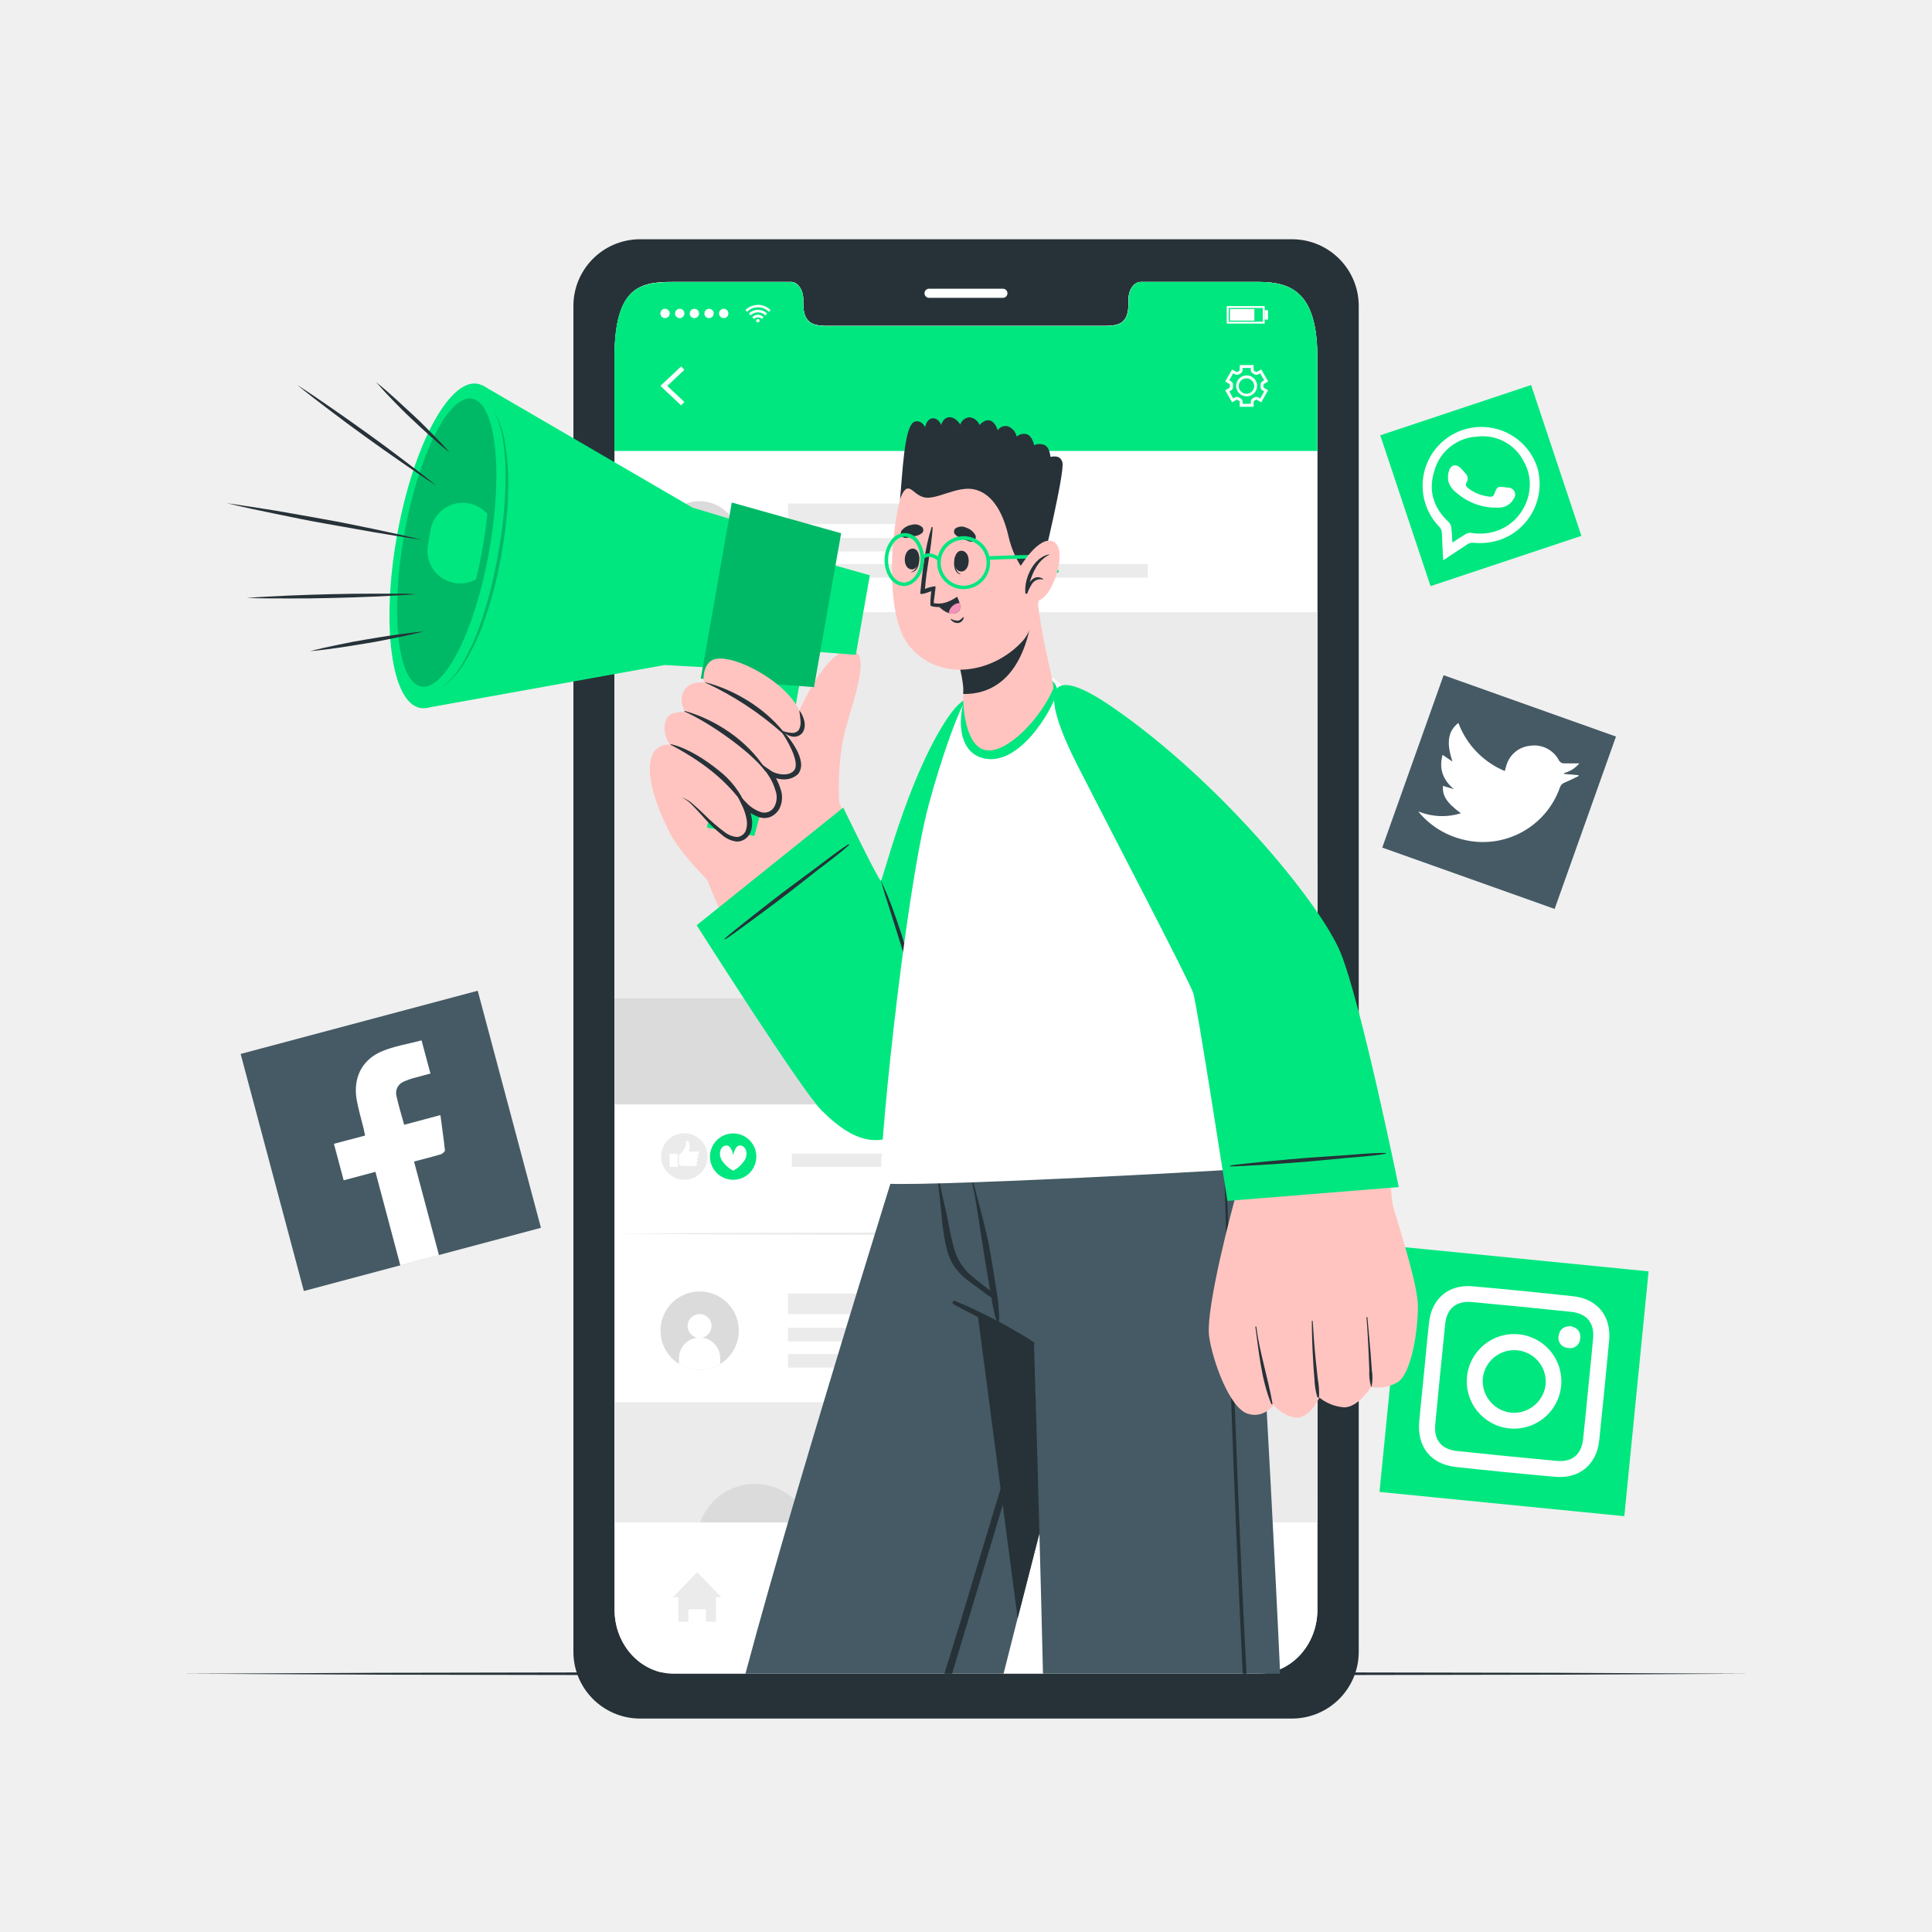
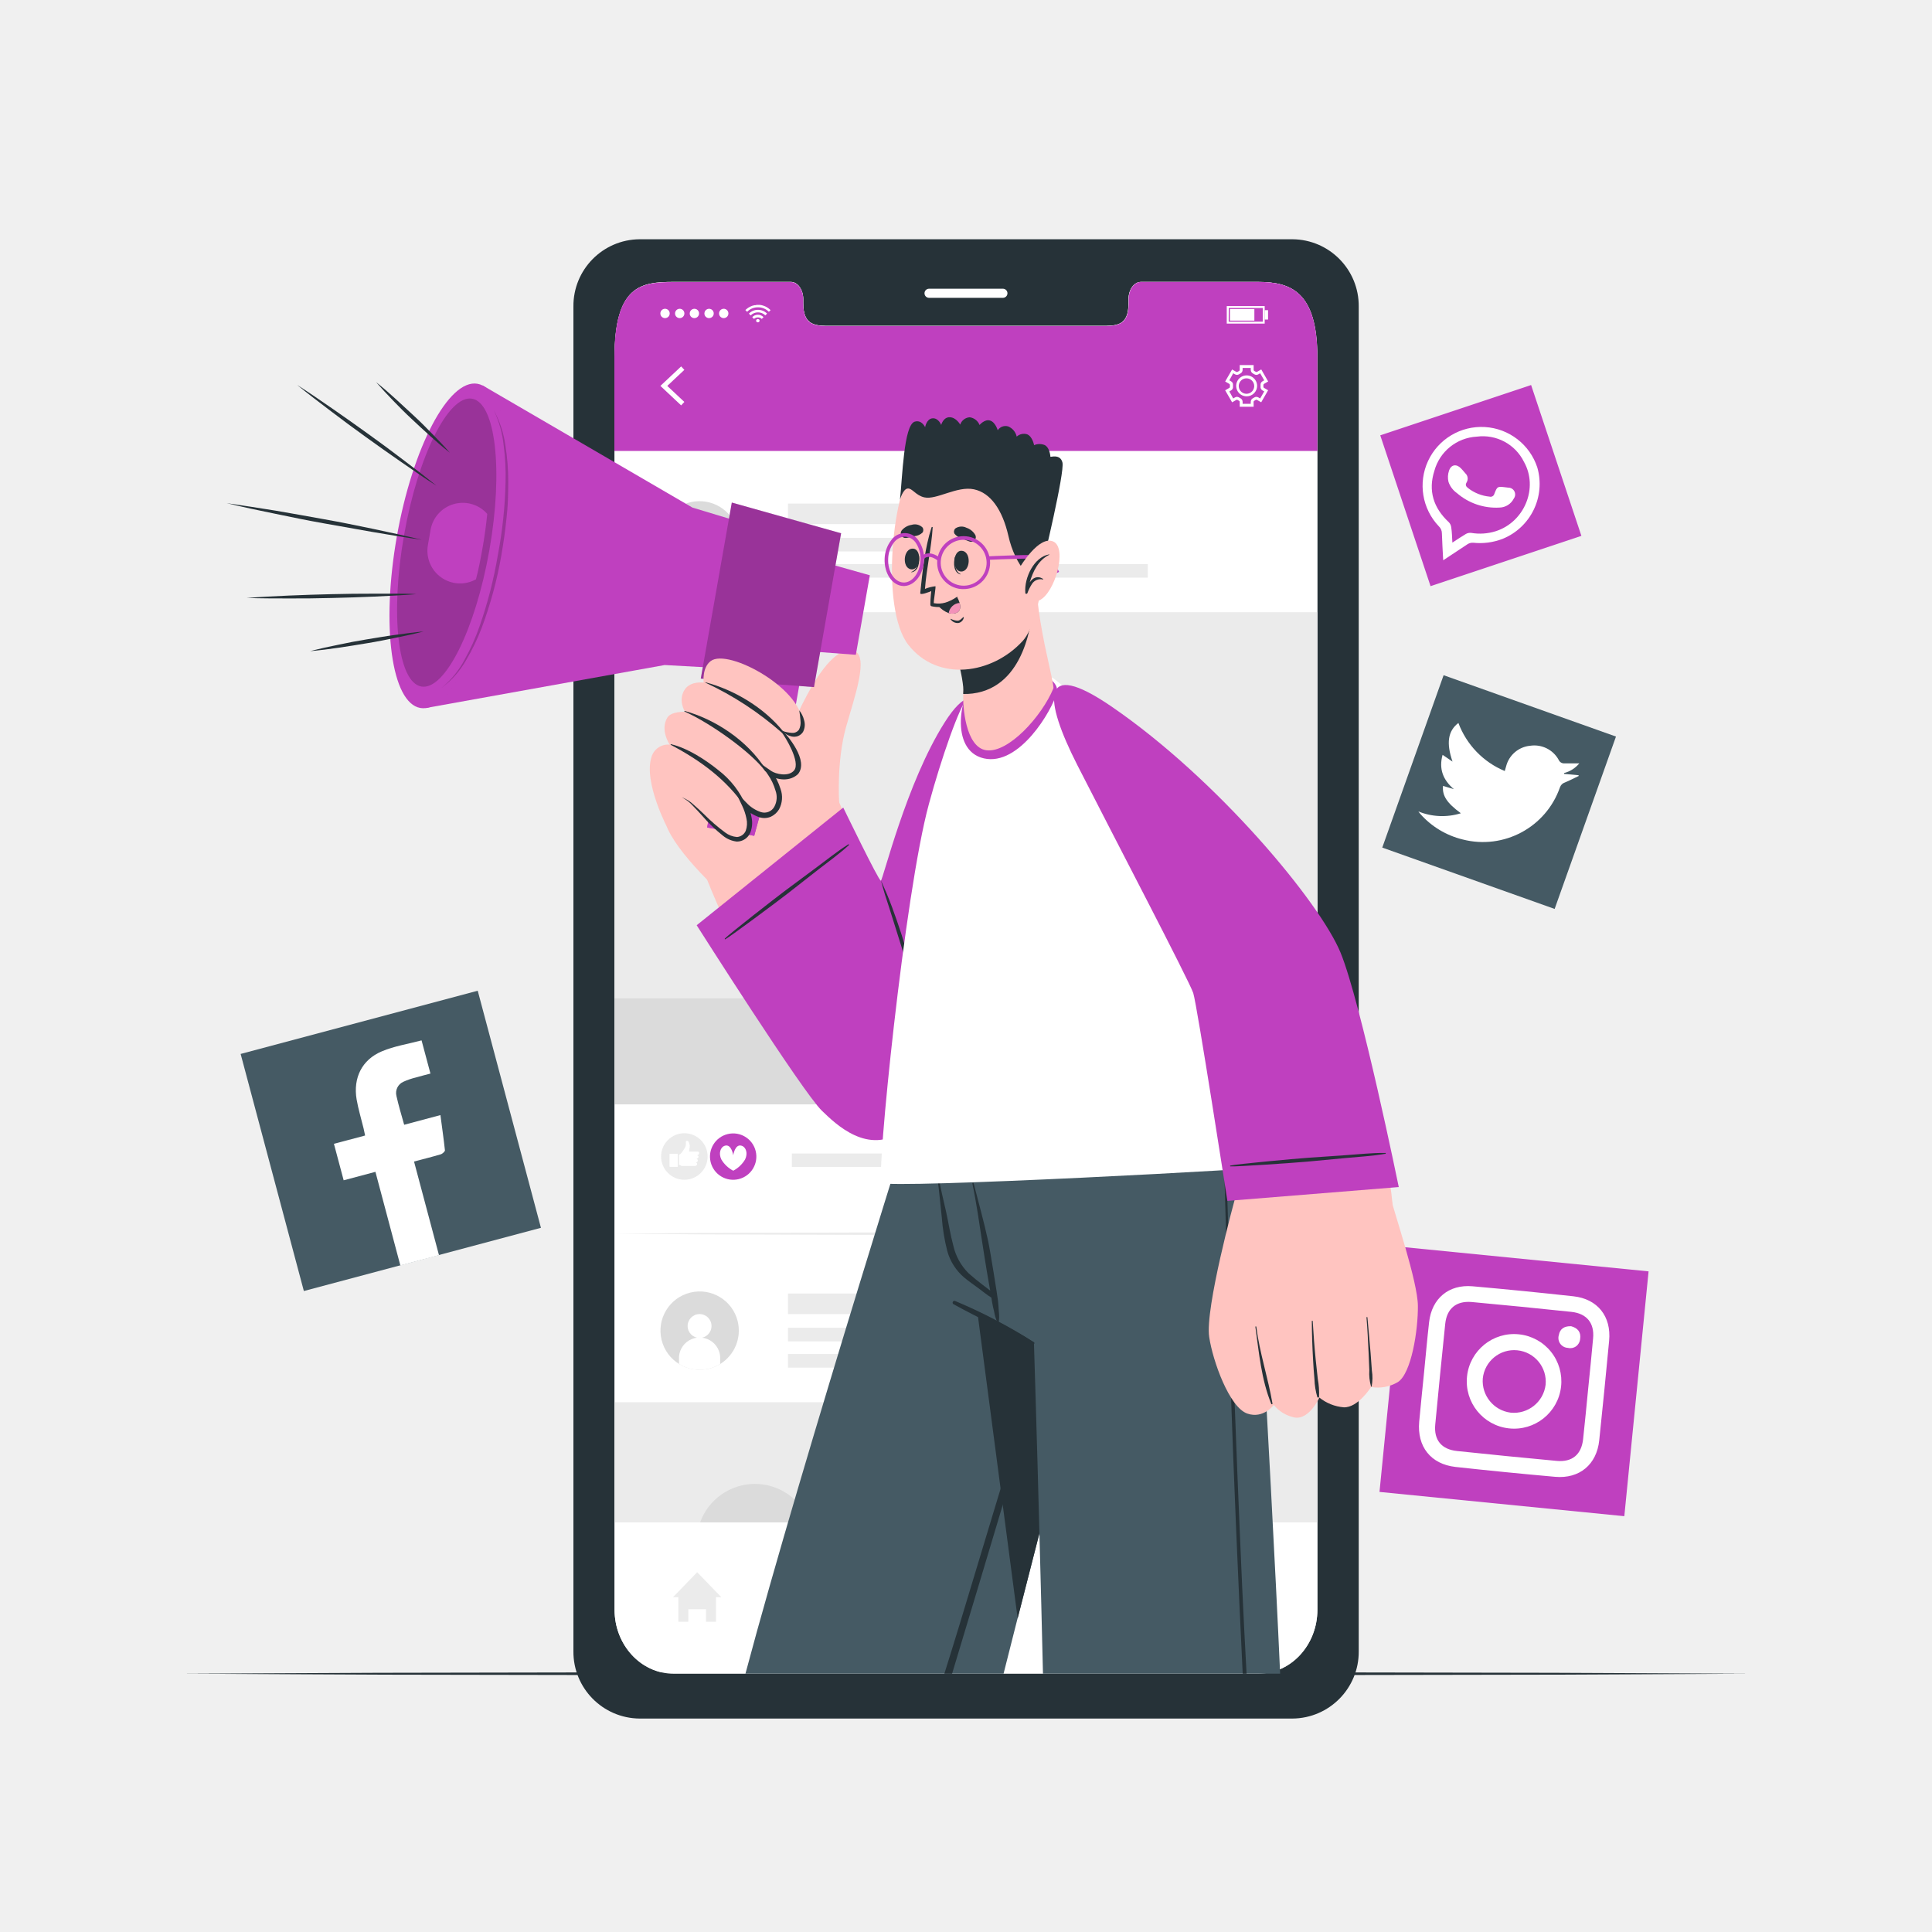
<svg xmlns="http://www.w3.org/2000/svg" viewBox="0 0 500 500">
  <g id="freepik--Floor--inject-194">
    <polygon points="46.98 433.16 97.74 432.92 148.49 432.83 250 432.66 351.51 432.83 402.26 432.92 453.01 433.16 402.26 433.4 351.51 433.49 250 433.66 148.49 433.49 97.74 433.4 46.98 433.16" style="fill:#263238" />
  </g>
  <g id="freepik--Device--inject-194">
    <path d="M334.51,61.92h-169a17.26,17.26,0,0,0-17.11,17.42v348a17.27,17.27,0,0,0,17.11,17.42h169a17.28,17.28,0,0,0,17.13-17.42v-348A17.27,17.27,0,0,0,334.51,61.92Zm6.43,354.67c0,9.16-6.86,16.57-15.31,16.57H174.39c-8.49,0-15.34-7.41-15.34-16.57V92.53c0-18.66,6.85-19.57,15.34-19.57h30.29c1.76,0,3.2,2,3.2,4.48v1.07c0,5.81,3.18,5.83,7.09,5.83h70c4,0,7.09,0,7.09-5.83V77.44c0-2.48,1.42-4.48,3.22-4.48h30.3c8.45,0,15.31,2.48,15.31,19.57Z" style="fill:#263238" />
    <path d="M259.55,77.08H240.44a1.18,1.18,0,0,1-1.18-1.18h0a1.18,1.18,0,0,1,1.18-1.18h19.11a1.18,1.18,0,0,1,1.18,1.18h0A1.18,1.18,0,0,1,259.55,77.08Z" style="fill:#fff" />
    <path d="M340.94,92.53V416.59c0,9.16-6.86,16.57-15.31,16.57H174.39c-8.49,0-15.34-7.41-15.34-16.57V92.53c0-18.66,6.85-19.57,15.34-19.57h30.29c1.76,0,3.2,2,3.2,4.48v1.07c0,5.81,3.18,5.83,7.09,5.83h70c4,0,7.09,0,7.09-5.83V77.44c0-2.48,1.42-4.48,3.22-4.48h30.3C334.08,73,340.94,75.44,340.94,92.53Z" style="fill:#fff" />
-     <path d="M340.94,92.53v24.18H159V92.53C159,73.87,165.9,73,174.38,73h30.3c1.76,0,3.2,2,3.2,4.48v1.07c0,5.81,3.18,5.83,7.08,5.83H285c3.94,0,7.1,0,7.1-5.83V77.44c0-2.48,1.42-4.48,3.21-4.48h30.29C334.08,73,340.94,75.44,340.94,92.53Z" style="fill:#00E77F" />
+     <path d="M340.94,92.53v24.18H159V92.53C159,73.87,165.9,73,174.38,73h30.3c1.76,0,3.2,2,3.2,4.48v1.07c0,5.81,3.18,5.83,7.08,5.83H285c3.94,0,7.1,0,7.1-5.83V77.44c0-2.48,1.42-4.48,3.21-4.48h30.29C334.08,73,340.94,75.44,340.94,92.53Z" style="fill:#BF40BF" />
    <polygon points="176.28 104.91 170.91 99.87 176.28 94.83 177.11 95.72 172.69 99.87 177.11 104.02 176.28 104.91" style="fill:#fff" />
    <path d="M324.44,105.26h-3.6V104a.31.31,0,0,0-.17-.27c-.14-.07-.27-.15-.4-.23a.31.31,0,0,0-.32,0l-1.08.62-1.8-3.11,1.09-.63a.29.29,0,0,0,.14-.28,1.69,1.69,0,0,1,0-.23,1.77,1.77,0,0,1,0-.23.29.29,0,0,0-.14-.28l-1.09-.63,1.8-3.11,1.08.62a.31.31,0,0,0,.32,0c.13-.08.26-.16.4-.23a.31.31,0,0,0,.17-.27V94.48h3.6v1.25a.31.31,0,0,0,.17.27l.4.23a.31.31,0,0,0,.32,0l1.08-.62,1.79,3.11-1.08.63a.3.3,0,0,0-.15.28,1.77,1.77,0,0,1,0,.23v.22a.28.28,0,0,0,.14.29l1.08.63-1.79,3.11-1.09-.62a.29.29,0,0,0-.31,0l-.4.23a.31.31,0,0,0-.17.27Zm-2.85-.75h2.1V104a1.06,1.06,0,0,1,.57-.94,2.27,2.27,0,0,0,.34-.19,1,1,0,0,1,1.1,0l.43.25,1.05-1.82-.44-.25a1,1,0,0,1-.51-1v-.38a1,1,0,0,1,.52-1l.43-.25-1.05-1.82-.43.25a1,1,0,0,1-1.1,0,2.79,2.79,0,0,0-.33-.19,1.05,1.05,0,0,1-.58-.94v-.5h-2.1v.5a1.05,1.05,0,0,1-.58.94,2.17,2.17,0,0,0-.33.19,1,1,0,0,1-1.1,0l-.43-.25-1,1.82.43.25a1,1,0,0,1,.52,1,1.81,1.81,0,0,0,0,.38,1,1,0,0,1-.52,1l-.43.25,1,1.82.43-.25a1,1,0,0,1,1.1,0,2.79,2.79,0,0,0,.33.19,1.05,1.05,0,0,1,.58.94Zm1.05-1.94a2.71,2.71,0,1,1,2.7-2.7A2.71,2.71,0,0,1,322.64,102.57Zm0-4.66a2,2,0,1,0,1.95,2A2,2,0,0,0,322.64,97.91Z" style="fill:#fff" />
    <g id="freepik--u5Zjqx--inject-194">
      <path d="M199.45,80.24l-.29.29c-.06,0-.11.11-.17.17a3.9,3.9,0,0,0-2.82-1.17,3.86,3.86,0,0,0-2.82,1.17l-.16-.17-.29-.29h0l0,0,.37-.32a4.06,4.06,0,0,1,.86-.55,4.18,4.18,0,0,1,1.13-.38c.19,0,.38,0,.57-.08h.5l.38,0a4.51,4.51,0,0,1,1,.25,4.58,4.58,0,0,1,.71.33,4.48,4.48,0,0,1,.67.47l.31.28Z" style="fill:#fff" />
      <path d="M194.27,81.62c-.15-.16-.3-.31-.46-.46a3.32,3.32,0,0,1,4.71,0l-.46.46a2.68,2.68,0,0,0-3.79,0Z" style="fill:#fff" />
      <path d="M197.6,82.08l-.46.46a1.31,1.31,0,0,0-1-.4,1.35,1.35,0,0,0-1,.4l-.46-.46A2,2,0,0,1,197.6,82.08Z" style="fill:#fff" />
      <path d="M196.58,83a.41.41,0,0,1-.41.41.42.42,0,1,1,0-.83A.41.41,0,0,1,196.58,83Z" style="fill:#fff" />
    </g>
    <path d="M170.9,81.12a1.21,1.21,0,1,1,1.21,1.21A1.21,1.21,0,0,1,170.9,81.12Z" style="fill:#fff" />
    <path d="M174.7,81.12a1.21,1.21,0,1,1,1.21,1.21A1.21,1.21,0,0,1,174.7,81.12Z" style="fill:#fff" />
    <path d="M178.5,81.12a1.21,1.21,0,1,1,1.2,1.21A1.2,1.2,0,0,1,178.5,81.12Z" style="fill:#fff" />
    <path d="M182.3,81.12a1.21,1.21,0,1,1,1.2,1.21A1.2,1.2,0,0,1,182.3,81.12Z" style="fill:#fff" />
    <path d="M186.09,81.12a1.21,1.21,0,1,1,1.21,1.21A1.21,1.21,0,0,1,186.09,81.12Z" style="fill:#fff" />
    <path d="M327.3,83.75h-9.82V79.21h9.82Zm-9.32-.5h8.82V79.71H318Z" style="fill:#fff" />
    <rect x="318.3" y="79.98" width="6.33" height="3" style="fill:#fff" />
    <rect x="327.3" y="80.27" width="0.87" height="2.43" style="fill:#fff" />
    <polygon points="186.68 413.35 185.3 413.35 185.3 419.7 182.72 419.7 182.72 416.46 178.14 416.46 178.14 419.7 175.56 419.7 175.56 413.35 174.17 413.35 180.43 406.89 186.68 413.35" style="fill:#ebebeb" />
    <rect x="310.75" y="406.89" width="15.08" height="2.15" style="fill:#ebebeb" />
    <rect x="310.75" y="412.22" width="15.08" height="2.15" style="fill:#ebebeb" />
    <rect x="310.75" y="417.55" width="15.08" height="2.15" style="fill:#ebebeb" />
    <path d="M186.39,148.52a9.93,9.93,0,0,1-2.93,1.23,10.17,10.17,0,1,1,2.93-1.23Z" style="fill:#dbdbdb" />
    <path d="M184.14,138.73a3.09,3.09,0,1,1-3.09-3.09A3.09,3.09,0,0,1,184.14,138.73Z" style="fill:#fff" />
    <path d="M186.39,147.25v1.27a9.93,9.93,0,0,1-2.93,1.23,10.11,10.11,0,0,1-7.74-1.23v-1.27a5.34,5.34,0,1,1,10.67,0Z" style="fill:#fff" />
    <rect x="203.93" y="130.32" width="64.51" height="5.32" style="fill:#ebebeb" />
    <rect x="203.93" y="139.19" width="56.31" height="3.52" style="fill:#ebebeb" />
    <rect x="203.93" y="145.98" width="93.11" height="3.52" style="fill:#ebebeb" />
    <rect x="159.05" y="158.45" width="181.87" height="127.36" transform="translate(499.96 444.25) rotate(180)" style="fill:#ebebeb" />
    <path d="M180.3,194.65a15.07,15.07,0,1,0,15.07-15.07A15.07,15.07,0,0,0,180.3,194.65Z" style="fill:#dbdbdb" />
    <polygon points="239.8 258.1 340.94 258.1 290.37 189.56 239.8 258.1" style="fill:#c7c7c7" />
    <polygon points="200.16 258.43 283.66 258.43 241.91 213.79 200.16 258.43" style="fill:#dbdbdb" />
    <rect x="159.05" y="258.37" width="181.87" height="27.44" style="fill:#dbdbdb" />
    <path d="M186.39,353a10.19,10.19,0,0,1-2.93,1.22,10.14,10.14,0,1,1,7.46-12.26A10.17,10.17,0,0,1,186.39,353Z" style="fill:#dbdbdb" />
    <path d="M184.14,343.17a3.09,3.09,0,1,1-3.09-3.09A3.09,3.09,0,0,1,184.14,343.17Z" style="fill:#fff" />
    <path d="M186.39,351.69V353a10.19,10.19,0,0,1-2.93,1.22,10.07,10.07,0,0,1-7.74-1.23v-1.27a5.34,5.34,0,1,1,10.67,0Z" style="fill:#fff" />
    <rect x="203.93" y="334.76" width="82.97" height="5.32" style="fill:#ebebeb" />
    <rect x="203.93" y="343.63" width="105.91" height="3.52" style="fill:#ebebeb" />
    <rect x="203.93" y="350.42" width="36.08" height="3.52" style="fill:#ebebeb" />
    <rect x="159.05" y="362.89" width="181.87" height="31.11" style="fill:#ebebeb" />
    <path d="M209.55,394H181.19a15.07,15.07,0,0,1,28.36,0Z" style="fill:#dbdbdb" />
    <circle cx="177.11" cy="299.3" r="6.02" style="fill:#ebebeb" />
    <g id="freepik--xsrjp0--inject-194">
      <path d="M176.29,301.7c-.16-.1-.3-.25-.51-.23s-.06-.05-.06-.1c0-.8,0-1.6,0-2.4a.13.13,0,0,1,.07-.14c.61-.31.88-.92,1.26-1.44a2.41,2.41,0,0,0,.44-1.82c0-.18.06-.26.22-.3a.41.41,0,0,1,.46.15,3.25,3.25,0,0,1,.35,1.05,4.61,4.61,0,0,1-.11.9c0,.22-.08.44-.12.66.05,0,.11,0,.17,0h2c.29,0,.43.08.47.27a.54.54,0,0,1-.3.59c-.05,0-.14,0-.15.08s.09.07.14.11c.24.16.2.51-.09.71-.06.05-.2,0-.2.13s.12.08.18.13a.46.46,0,0,1-.2.71.61.61,0,0,0-.12.05s-.06,0,0,.09a.4.4,0,0,1,0,.72l-.08.06a.58.58,0,0,1-.36.08h-3.19A.4.4,0,0,1,176.29,301.7Z" style="fill:#fff;fill-rule:evenodd" />
      <path d="M173.27,300.29v-1.53c0-.11,0-.16.14-.16h1.86c.12,0,.14,0,.14.15v3.08c0,.13,0,.17-.16.16h-1.81c-.15,0-.17-.05-.17-.19C173.28,301.3,173.27,300.8,173.27,300.29Z" style="fill:#fff;fill-rule:evenodd" />
    </g>
-     <path d="M183.91,300.73a6,6,0,1,1,7.28,4.42A6,6,0,0,1,183.91,300.73Z" style="fill:#00E77F" />
+     <path d="M183.91,300.73a6,6,0,1,1,7.28,4.42A6,6,0,0,1,183.91,300.73Z" style="fill:#BF40BF" />
    <path d="M192.83,300.06a7.74,7.74,0,0,1-3.07,2.92,7.73,7.73,0,0,1-3.08-2.92c-.75-1.53-.27-3.19.92-3.55,1.72-.52,2.16,2.47,2.16,2.47s.44-3,2.15-2.47C193.11,296.87,193.59,298.53,192.83,300.06Z" style="fill:#fff" />
    <rect x="204.93" y="298.52" width="85.45" height="3.48" style="fill:#ebebeb" />
    <polygon points="159.04 319.27 181.78 319.09 204.51 319.02 249.98 318.9 295.45 319.02 318.18 319.09 340.92 319.27 318.18 319.45 295.45 319.52 249.98 319.65 204.51 319.52 181.78 319.45 159.04 319.27" style="fill:#ebebeb" />
  </g>
  <g id="freepik--Icons--inject-194">
    <rect x="69.38" y="263.51" width="63.5" height="63.5" transform="translate(-72.65 36.02) rotate(-14.93)" style="fill:#455a64" />
    <path d="M97.16,303.27l-8.22,2.19c-.86-3.21-1.67-6.24-2.52-9.44l8.07-2.15c-.16-.73-.26-1.3-.4-1.86-.61-2.5-1.37-5-1.8-7.49-.93-5.56,1.37-10.27,6.54-12.44,3.22-1.36,6.78-1.9,10.27-2.83.79,2.93,1.5,5.6,2.3,8.59-1.25.33-2.5.64-3.73,1a17.78,17.78,0,0,0-3.25,1.11,3.17,3.17,0,0,0-1.82,3.68c.54,2.44,1.26,4.84,2,7.46l9.38-2.51c.42,3.2.85,6.16,1.17,9.13,0,.29-.59.83-1,1-2.25.67-4.52,1.24-7,1.89,2.16,8.13,4.29,16.12,6.46,24.24l-10,2.66C101.48,319.44,99.34,311.45,97.16,303.27Z" style="fill:#fff" />
-     <rect x="360.02" y="325.71" width="63.67" height="63.67" transform="translate(37.15 -36.88) rotate(5.66)" style="fill:#00E77F" />
+     <rect x="360.02" y="325.71" width="63.67" height="63.67" transform="translate(37.15 -36.88) rotate(5.66)" style="fill:#BF40BF" />
    <path d="M416.44,347c.6-6.34-3-10.84-9.24-11.52q-13-1.43-26.1-2.59c-6.16-.54-10.55,3.14-11.25,9.27-.49,4.34-.87,8.69-1.3,13s-.87,8.5-1.26,12.75c-.59,6.49,3,11,9.37,11.73q12.9,1.41,25.82,2.56c6.3.55,10.75-3.19,11.4-9.45Q415.23,359.88,416.44,347Zm-6.73,25.44c-.44,4-2.82,6-6.83,5.64q-12.92-1.2-25.82-2.56c-4-.42-6-2.85-5.62-6.84q1.23-13,2.58-26.05c.41-4,2.86-6,6.84-5.67q12.92,1.19,25.82,2.55c4,.43,6,2.92,5.61,6.89-.38,4.34-.84,8.68-1.27,13S410.19,368.08,409.71,372.42Z" style="fill:#fff" />
    <path d="M393.1,345.32A12.24,12.24,0,1,0,404,358.88,12.23,12.23,0,0,0,393.1,345.32Zm-2.17,20.27a8.27,8.27,0,0,1-7.19-8.81A8.16,8.16,0,0,1,400,358.39,8.26,8.26,0,0,1,390.93,365.59Z" style="fill:#fff" />
    <path d="M408.93,346.59a2.55,2.55,0,0,1-3.16,2.24,2.57,2.57,0,0,1-2.35-3.3c.3-1.69,1.49-2.37,3.2-2.3C408.32,343.69,409.24,344.78,408.93,346.59Z" style="fill:#fff" />
    <rect x="364.31" y="181.3" width="47.35" height="47.35" transform="translate(91.17 -118.21) rotate(19.59)" style="fill:#455a64" />
    <path d="M367.07,210a16.3,16.3,0,0,0,11,.47c-3.66-2.7-4.85-4.54-4.62-7.08l2.8.84c-2.79-2.39-3.92-5.24-2.91-8.88l2.57,1.75c-1.64-4.79-1.21-7.9,1.52-10a21.71,21.71,0,0,0,12,12.44c.14-.47.23-.83.34-1.18A7.12,7.12,0,0,1,396,193a7.2,7.2,0,0,1,7.4,3.68,1.5,1.5,0,0,0,1.44.88c1.26,0,2.51,0,3.88,0a7.47,7.47,0,0,1-3.93,2.5,1.69,1.69,0,0,1,0,.23l3.71.33.09.19c-1.19.57-2.37,1.19-3.59,1.69a2,2,0,0,0-1.28,1.25,21.11,21.11,0,0,1-25.2,13.5,21.42,21.42,0,0,1-10.95-6.61C367.41,210.41,367.24,210.19,367.07,210Z" style="fill:#fff" />
-     <rect x="362.66" y="105.09" width="41.15" height="41.15" transform="translate(-20.07 127.68) rotate(-18.44)" style="fill:#00E77F" />
+     <rect x="362.66" y="105.09" width="41.15" height="41.15" transform="translate(-20.07 127.68) rotate(-18.44)" style="fill:#BF40BF" />
    <path d="M373.5,145c-.13-2.45-.27-4.72-.34-7a2.45,2.45,0,0,0-.79-1.79A15.22,15.22,0,1,1,397.86,121a15.34,15.34,0,0,1-9,18.46,16.32,16.32,0,0,1-7.61,1,2.43,2.43,0,0,0-1.41.35C377.75,142.18,375.72,143.52,373.5,145Zm2.37-4.57c1.3-.84,2.39-1.59,3.53-2.26a2.27,2.27,0,0,1,1.33-.26,13.54,13.54,0,0,0,6.32-.42c7.48-2.35,11.16-11.25,7.33-18A11.87,11.87,0,0,0,382.21,113a12.06,12.06,0,0,0-11,8.86c-1.64,5.13-.24,9.59,3.72,13.26a2.29,2.29,0,0,1,.65,1.35C375.77,137.72,375.79,139,375.87,140.39Z" style="fill:#fff" />
    <path d="M375,121.83c.54-1.65,1.95-1.83,3.12-.6.46.48.59.65,1.07,1.22a1.87,1.87,0,0,1,.36,2.41c-.37.63-.18,1,.35,1.43a10.71,10.71,0,0,0,5.61,2.24,1,1,0,0,0,1.23-.74c.76-1.93.79-1.92,2.86-1.68l.71.09a1.77,1.77,0,0,1,1.46,2.83,4.25,4.25,0,0,1-3.71,2.33,15.46,15.46,0,0,1-11-3.74,5.86,5.86,0,0,1-2.19-2.9A5.15,5.15,0,0,1,375,121.83Z" style="fill:#fff" />
  </g>
  <g id="freepik--Character--inject-194">
    <path d="M238.4,280.85s-7.07,22.4-16,51.56c-9.92,32.41-22.14,73.15-29.48,100.74h66.8c1.12-4.44,2.34-9.24,3.63-14.34l5.64-22c5.34-20.79,11.22-43.52,16.35-63.29,7.69-29.63,13.69-52.64,13.69-52.64Z" style="fill:#455a64" />
    <path d="M286.08,297.11c-1.44,5.13-3.25,10.17-4.84,15.24s-3.23,10.39-4.83,15.59q-4.76,15.45-9.44,30.91-9.39,30.91-18.72,61.86c-1.25,4.15-2.56,8.29-3.85,12.44h2q3.59-11.92,7.18-23.86,9.42-31.41,18.77-62.85,4.68-15.79,9.31-31.61c1.55-5.33,3-10.67,4.55-16C287,296.17,286.66,295,286.08,297.11Z" style="fill:#263238" />
    <path d="M245.29,280.85c4.21,32.57,12.23,93.65,18.08,138,13.69-53.69,35.68-138,35.68-138Z" style="fill:#263238" />
    <path d="M269,396.78c.33,12.26.66,25.09.92,36.37h61.38c-1.25-27.88-3.4-67.23-5.2-98.95-1.7-30.13-3.1-53.35-3.1-53.35H240.36s1.4,29,8,52c.53,1.9,1.11,3.77,1.74,5.56a108.14,108.14,0,0,1,17.48,9S268.32,370.74,269,396.78Z" style="fill:#455a64" />
    <path d="M321.61,433.15h1Q322,422.07,321.49,411c-1.78-39.9-3.18-79.83-4.5-119.74,0-.32-.5-.35-.49,0,.67,22.57,1.26,45.15,2,67.72Q319.79,396,321.61,433.15Z" style="fill:#263238" />
    <path d="M247.16,336.68a133.25,133.25,0,0,1,20.46,10.72.24.24,0,0,1-.22.42c-6.9-3.36-13.95-6.59-20.66-10.31A.47.47,0,0,1,247.16,336.68Z" style="fill:#263238" />
    <path d="M242.88,304.58c.57,3.07,1.31,6.11,2,9.16.62,2.86,1.07,5.78,1.83,8.6a14.6,14.6,0,0,0,4,7.22c1.12,1,2.36,2,3.56,2.92.64.51,1.34,1,2,1.53-.09-.4-.16-.82-.23-1.23-.21-1.17-.4-2.33-.6-3.49-.43-2.59-.85-5.18-1.24-7.77-.78-5.09-1.5-10.23-2.56-15.27a.17.17,0,0,1,.32-.08c1.27,5,2.67,9.94,3.77,15,.54,2.47,2.48,14.67,2.56,15.53s.16,1.78.2,2.68a10.92,10.92,0,0,1,0,2.74c-.05.22-.32.18-.42,0h0a11.25,11.25,0,0,1-.78-2.65c-.22-.87-.42-1.75-.57-2.64-.06-.32-.1-.64-.15-1-1.2-.73-2.32-1.69-3.44-2.51s-2.44-1.73-3.59-2.69a13.81,13.81,0,0,1-4.38-6.84,50,50,0,0,1-1.43-8.77c-.39-3.46-.67-6.95-1.16-10.4C242.53,304.46,242.84,304.37,242.88,304.58Z" style="fill:#263238" />
    <path d="M253.82,200.24c-4.1,32.68-11.26,87.49-22.85,91.92-2,.77-10.54,2.46-16.37-4.1C204.77,277,187.77,239.68,183,227.67c-2.11-5.32,32.59-22.68,35.56-17.33,4.16,7.49,8.53,18.77,9.35,18.39,1.39-.63,3.75-14.54,13-34.08C252.46,170.37,255.35,188.09,253.82,200.24Z" style="fill: rgb(255, 196, 192);" />
    <path d="M172.94,214.77c3.42,7.34,16.28,19.61,20.52,21.38s25.83-19.39,25.28-24.08-14-28.49-21.37-32.16S169.41,207.17,172.94,214.77Z" style="fill: rgb(255, 196, 192);" />
    <path d="M217.17,207.62s-.71-10.51,1.78-19.44c2.1-7.51,6.07-18.43,2.07-19.71-8.2-2.63-18.08,24.6-18.08,24.6s-2.44,12.71,5.46,16A8.51,8.51,0,0,0,217.17,207.62Z" style="fill: rgb(255, 196, 192);" />
-     <polygon points="195.19 216.3 183.02 214.16 189.23 178.91 204.63 181.62 195.19 216.3" style="fill:#00E77F" />
-     <polygon points="204.63 181.62 201.03 194.85 195.19 216.31 183.01 214.16 189.23 178.91 204.63 181.62" style="fill:#00E77F" />
+     <polygon points="195.19 216.3 183.02 214.16 189.23 178.91 204.63 181.62 195.19 216.3" style="fill:#BF40BF" />
+     <polygon points="204.63 181.62 201.03 194.85 195.19 216.31 183.01 214.16 189.23 178.91 204.63 181.62" style="fill:#BF40BF" />
    <polygon points="204.63 181.62 201.03 194.85 186.86 192.35 189.23 178.91 204.63 181.62" style="opacity:0.1" />
-     <rect x="187.12" y="170.72" width="19.46" height="14.78" transform="translate(33.9 -31.46) rotate(10)" style="fill:#00E77F" />
-     <polygon points="221.49 169.46 206.34 168.32 210.49 144.76 225.11 148.88 221.49 169.46" style="fill:#00E77F" />
-     <polygon points="203.65 138.75 197.53 173.52 172.02 172.11 110.17 183.24 124.89 99.74 179.2 131.36 203.65 138.75" style="fill:#00E77F" />
-     <ellipse cx="116.17" cy="141.25" rx="42.6" ry="13.69" transform="translate(-43.1 231.15) rotate(-80)" style="fill:#00E77F" />
+     <rect x="187.12" y="170.72" width="19.46" height="14.78" transform="translate(33.9 -31.46) rotate(10)" style="fill:#BF40BF" />
+     <polygon points="221.49 169.46 206.34 168.32 210.49 144.76 225.11 148.88 221.49 169.46" style="fill:#BF40BF" />
+     <polygon points="203.65 138.75 197.53 173.52 172.02 172.11 110.17 183.24 124.89 99.74 179.2 131.36 203.65 138.75" style="fill:#BF40BF" />
+     <ellipse cx="116.17" cy="141.25" rx="42.6" ry="13.69" transform="translate(-43.1 231.15) rotate(-80)" style="fill:#BF40BF" />
    <ellipse cx="115.6" cy="140.41" rx="37.82" ry="11.21" transform="translate(-42.74 229.89) rotate(-80)" style="opacity:0.2" />
-     <path d="M124.85,142c-.49,2.74-1,5.39-1.67,7.93a8.46,8.46,0,0,1-12.44-8.86l.69-3.94A8.45,8.45,0,0,1,126.1,133C125.81,135.94,125.39,139,124.85,142Z" style="fill:#00E77F" />
-     <polygon points="210.66 177.82 181.36 175.62 189.39 130.06 217.68 138.01 210.66 177.82" style="fill:#00E77F" />
+     <path d="M124.85,142c-.49,2.74-1,5.39-1.67,7.93a8.46,8.46,0,0,1-12.44-8.86l.69-3.94A8.45,8.45,0,0,1,126.1,133C125.81,135.94,125.39,139,124.85,142Z" style="fill:#BF40BF" />
+     <polygon points="210.66 177.82 181.36 175.62 189.39 130.06 217.68 138.01 210.66 177.82" style="fill:#BF40BF" />
    <polygon points="210.66 177.82 181.36 175.62 189.39 130.06 217.68 138.01 210.66 177.82" style="opacity:0.2" />
    <path d="M127.79,106.15a26.58,26.58,0,0,1,3,9.06,60,60,0,0,1,.75,9.56c0,1.6-.05,3.2-.1,4.79s-.21,3.19-.38,4.78-.34,3.18-.58,4.76-.47,3.16-.75,4.73a104.74,104.74,0,0,1-5,18.49,54.07,54.07,0,0,1-4.16,8.64,22.76,22.76,0,0,1-6.35,7.1,23.32,23.32,0,0,0,6-7.32,53.8,53.8,0,0,0,3.89-8.66,112,112,0,0,0,4.73-18.41,114.37,114.37,0,0,0,2-18.9,60.19,60.19,0,0,0-.49-9.49A27.57,27.57,0,0,0,127.79,106.15Z" style="opacity:0.2" />
    <path d="M97.33,98.9c1.73,1.37,3.4,2.83,5,4.29s3.26,3,4.86,4.48,3.17,3.06,4.71,4.65l2.29,2.38c.74.82,1.51,1.62,2.23,2.46-.88-.68-1.71-1.4-2.57-2.1l-2.49-2.19c-1.65-1.45-3.26-3-4.86-4.48s-3.17-3.06-4.7-4.65S98.78,100.57,97.33,98.9Z" style="fill:#263238" />
    <path d="M109.63,163.42c-2.41.63-4.85,1.15-7.28,1.65s-4.88,1-7.33,1.39-4.9.83-7.37,1.17l-3.7.5c-1.23.13-2.47.29-3.71.39,1.2-.32,2.42-.58,3.63-.88l3.65-.77c2.43-.52,4.88-1,7.33-1.39s4.9-.83,7.37-1.16S107.15,163.64,109.63,163.42Z" style="fill:#263238" />
    <path d="M63.83,154.75c3.65-.28,7.3-.46,11-.62s7.3-.27,10.95-.36,7.31-.14,11-.13h5.48c1.83,0,3.66,0,5.49.13-1.83.15-3.65.24-5.48.36l-5.48.27c-3.65.17-7.3.26-11,.36s-7.31.13-11,.12S67.49,154.88,63.83,154.75Z" style="fill:#263238" />
    <path d="M76.92,99.63c3.12,2,6.18,4.1,9.23,6.21s6.07,4.26,9.08,6.42,6,4.36,8.94,6.61l4.42,3.37c1.45,1.16,2.92,2.28,4.36,3.46-1.57-1-3.1-2-4.65-3.06l-4.58-3.15c-3.06-2.1-6.07-4.26-9.08-6.42s-6-4.37-8.94-6.61S79.8,102,76.92,99.63Z" style="fill:#263238" />
    <path d="M109.14,139.68c-4.24-.58-8.47-1.27-12.69-2s-8.43-1.5-12.64-2.24-8.41-1.61-12.6-2.48l-6.29-1.31c-2.08-.48-4.18-.92-6.26-1.43,2.12.29,4.24.63,6.35.94l6.34,1c4.22.7,8.43,1.5,12.64,2.24s8.41,1.61,12.6,2.48S105,138.69,109.14,139.68Z" style="fill:#263238" />
    <path d="M207.63,187.84c-.47,4.26-5.23,1.28-5.23,1.28s5.82,5.94,3.64,10.16c-2.11,4.05-7.73.24-8.14,0,.31.32,5.51,5.92,2.89,9.93s-7.72-.63-8-.94c.19.39,2.67,5.59,0,8.18-4.62,4.45-11.31-8.68-16.31-10.07,0,0-3.33,8.2-3.48,8.42,0,0-6.62-12.35-4.36-19a4.48,4.48,0,0,1,4.68-3.09s-2.57-3.74-.61-7c1-1.65,4.56-1.5,4.56-1.5s-1.94-3.09,0-5.84c1.53-2.2,4.84-1.71,4.84-1.71s-.49-3.82,1.81-5.57C188.47,167.59,208.61,178.71,207.63,187.84Z" style="fill: rgb(255, 196, 192);" />
    <path d="M182.58,176.68a.06.06,0,0,1,0-.11c7.52,2,15.15,6.58,20.07,12.68.16.2-.1.55-.32.36A82,82,0,0,0,182.58,176.68Z" style="fill:#263238" />
    <path d="M177.13,184.13c-.08,0,0-.17.07-.14,7.73,2.14,16.18,7.5,21,15.19.16.27.05.67-.17.38C194.46,194.69,183.92,187.16,177.13,184.13Z" style="fill:#263238" />
    <path d="M192.9,208.89c-4.93-7.2-11.67-12.1-19.31-16.13-.1,0,0-.19.08-.16,4.27,1,8.88,4,12.26,6.73a22.9,22.9,0,0,1,7.22,9.39C193.21,208.87,193,209,192.9,208.89Z" style="fill:#263238" />
    <path d="M202.55,189.11c.19.24-.37.26-.19.5.79,1,4.95,7.68,3.13,9.8-1.46,1.7-4.76.91-5.9.11l-2.89-2,2,2.89a14.17,14.17,0,0,1,2,4.19,5.12,5.12,0,0,1-.31,4.19,2.94,2.94,0,0,1-3.43,1.39,9,9,0,0,1-3.75-2.4l-2.93-3,1.79,3.74a13.69,13.69,0,0,1,1.1,3.27A5.67,5.67,0,0,1,193,215a2.67,2.67,0,0,1-2.28,1.62,5.86,5.86,0,0,1-3.05-1.17,46.56,46.56,0,0,1-5.47-4.73c-.88-.84-1.77-1.68-2.7-2.48a8.76,8.76,0,0,0-3.11-1.92,9.39,9.39,0,0,1,2.88,2.17c.86.86,1.67,1.76,2.49,2.66a39.18,39.18,0,0,0,5.33,5.12,6.82,6.82,0,0,0,3.63,1.53,3.78,3.78,0,0,0,3.44-2.27,6.82,6.82,0,0,0,.34-4,14.85,14.85,0,0,0-1.16-3.66l-1.14.78a10.22,10.22,0,0,0,4.41,2.88,4.28,4.28,0,0,0,2.88-.16,4.89,4.89,0,0,0,2.12-1.9,6.49,6.49,0,0,0,.39-5.31,15.49,15.49,0,0,0-2.31-4.57l-.88.88c1.5,1,5.08,2.25,7.68-.1C209.46,196.87,203.69,190.24,202.55,189.11Z" style="fill:#263238" />
    <path d="M202.4,189.12a8.66,8.66,0,0,0,2.58.55,2,2,0,0,0,1.82-.87,4.06,4.06,0,0,0,.37-2.27c-.06-.86-.17-1.76-.32-2.69a6.69,6.69,0,0,1,1.25,2.55,4,4,0,0,1-.29,3.05,2.78,2.78,0,0,1-1.33,1.07,3,3,0,0,1-1.61.09A4.63,4.63,0,0,1,202.4,189.12Z" style="fill:#263238" />
-     <path d="M180.3,239.45,218.23,209s9.19,19,9.73,18.92,6.56-25.29,16.54-41,12.38,1.34,10.26,14.3-12.1,84.79-21.07,91.37-17.4-1.66-21-5.15C207.66,282.57,180.3,239.45,180.3,239.45Z" style="fill:#00E77F" />
+     <path d="M180.3,239.45,218.23,209s9.19,19,9.73,18.92,6.56-25.29,16.54-41,12.38,1.34,10.26,14.3-12.1,84.79-21.07,91.37-17.4-1.66-21-5.15C207.66,282.57,180.3,239.45,180.3,239.45Z" style="fill:#BF40BF" />
    <path d="M187.6,242.88c1.19-1.22,13.11-10.52,15.74-12.48l7.92-5.88c2.72-2,5.41-4.21,8.29-6a.12.12,0,0,1,.15.19c-2.5,2.3-5.32,4.3-8,6.39s-5.27,4.14-7.91,6.19-14.64,11-16.08,11.79C187.59,243.14,187.52,243,187.6,242.88Z" style="fill:#263238" />
    <path d="M228,227.87c1,2.24,2,4.54,2.84,6.84s1.68,4.65,2.43,7,1.43,4.73,2,7.14a64.12,64.12,0,0,1,1.37,7.29c-.37-1.19-.67-2.38-1-3.55s-.7-2.36-1.07-3.54l-2.2-7-2.2-7L229,231.43C228.66,230.24,228.29,229.06,228,227.87Z" style="fill:#263238" />
    <path d="M228.14,306.11c1.64,1.63,102.49-3.71,103-4.36,1.33-1.78-34.74-109.11-58.38-126.09-5.08-3.65-18.74,1.24-22.25,4.76-2.2,2.21-7,16.16-10.12,27.69C234.09,231.21,226.71,304.68,228.14,306.11Z" style="fill:#fff" />
-     <path d="M252.56,175.89c-4,3-7.06,18.31,2.08,20.38s17.62-12.36,18.87-17S261.21,169.47,252.56,175.89Z" style="fill:#00E77F" />
+     <path d="M252.56,175.89c-4,3-7.06,18.31,2.08,20.38s17.62-12.36,18.87-17S261.21,169.47,252.56,175.89Z" style="fill:#BF40BF" />
    <path d="M255.3,194.17c5.67.73,14.28-8.72,17.31-16,.21-.5-1-5.37-2.26-11.37-.73-3.64-1.45-7.71-1.85-11.48l-23,8.21s3.15,7.65,3.8,14.22a8.13,8.13,0,0,1,0,1.56c0,.07,0,.16,0,.26C249.11,182.58,249.82,193.47,255.3,194.17Z" style="fill: rgb(255, 196, 192);" />
    <path d="M267.41,155.74c-.24,4.78-2.05,22-15.69,23.74a16.11,16.11,0,0,1-2.44.12.71.71,0,0,1,0-.26,10.15,10.15,0,0,0,0-1.56c-.66-6.56-3.81-14.21-3.81-14.21Z" style="fill:#263238" />
    <path d="M268.89,127.14c3.35,8.14,1.23,32.76-4.21,38.73-7.9,8.65-22,10.74-29.61,1-7.4-9.45-4.07-41.5,2.12-47C246.3,111.66,263.93,115.12,268.89,127.14Z" style="fill: rgb(255, 196, 192);" />
    <path d="M265.25,165.58s0,0,0,0" style="fill:none;stroke:#f4a69d;stroke-linecap:round;stroke-linejoin:round;stroke-width:0px" />
    <path d="M247.14,144.15c0-.06.13.09.12.16-.19,1.66-.12,3.58,1.33,4.25,0,0,0,.11,0,.1C246.76,148.25,246.7,145.69,247.14,144.15Z" style="fill:#263238" />
    <path d="M248.77,142.54c2.68,0,2.46,5.38,0,5.37S246.52,142.53,248.77,142.54Z" style="fill:#263238" />
    <path d="M237.83,143.81c0-.06-.13.08-.13.14,0,1.67-.32,3.57-1.85,4.06,0,0,0,.1,0,.1C237.71,147.93,238.08,145.39,237.83,143.81Z" style="fill:#263238" />
    <path d="M236.42,142c-2.67-.31-3.1,5-.63,5.34S238.65,142.28,236.42,142Z" style="fill:#263238" />
    <path d="M251,140.17a19,19,0,0,1-2.05-.82,3.57,3.57,0,0,1-1.93-1.23,1.14,1.14,0,0,1,.24-1.37,2.82,2.82,0,0,1,2.85-.17,4.16,4.16,0,0,1,2.31,1.89A1.21,1.21,0,0,1,251,140.17Z" style="fill:#263238" />
    <path d="M234.46,139.22c.74-.09,1.42-.3,2.15-.46a3.51,3.51,0,0,0,2.11-.9,1.13,1.13,0,0,0,0-1.38,2.82,2.82,0,0,0-2.79-.65,4.16,4.16,0,0,0-2.59,1.47A1.22,1.22,0,0,0,234.46,139.22Z" style="fill:#263238" />
    <path d="M249.27,159.73c-.41.37-.83.89-1.44.91a4.27,4.27,0,0,1-1.77-.49.06.06,0,0,0-.07.08,2.2,2.2,0,0,0,2.07,1,1.76,1.76,0,0,0,1.37-1.41C249.46,159.71,249.33,159.67,249.27,159.73Z" style="fill:#263238" />
    <path d="M247.73,154.67a5.62,5.62,0,0,1-3.88,2.36,7,7,0,0,1-2,0,2.28,2.28,0,0,1-.39-.06l-.36-.07a.41.41,0,0,1-.32-.39h0a1,1,0,0,1,0-.17h0v-.15c0-1.28.23-3.22.23-3.22-.48.21-2.91,1.19-2.85.52.57-5.53,1.19-11.67,2.92-17,.05-.18.33-.13.3,0-.33,5.34-1.6,10.57-2,15.92a9.77,9.77,0,0,1,2.7-.69c.18.06-.46,3.74-.42,4.32a.28.28,0,0,0,0,.06c2.14.37,3.79-.22,5.93-1.57C247.71,154.43,247.84,154.54,247.73,154.67Z" style="fill:#263238" />
    <path d="M242.76,156.72a6.64,6.64,0,0,0,2.76,1.95,3,3,0,0,0,1.83,0c1.3-.41,1.27-1.62,1-2.64a7.42,7.42,0,0,0-.67-1.56A8.62,8.62,0,0,1,242.76,156.72Z" style="fill:#263238" />
    <path d="M245.52,158.67a3,3,0,0,0,1.83,0c1.3-.41,1.27-1.62,1-2.64A3.1,3.1,0,0,0,245.52,158.67Z" style="fill:#f392b9" />
    <path d="M269.42,147.56c.6-2.15,6.15-25.33,5.54-27.86-.56-2.3-3.08-1.36-3.11-1.49s-.12-2.23-1.42-3a3.53,3.53,0,0,0-2.81,0s-.39-2.21-1.78-2.81a2.8,2.8,0,0,0-2.72.59,3.7,3.7,0,0,0-2.22-2.64,2.41,2.41,0,0,0-2.69,1s-.59-2.11-2-2.52-2.7,1.16-2.7,1.16a3.19,3.19,0,0,0-2.56-2,2.78,2.78,0,0,0-2.45,1.9s-1-1.86-2.7-1.91-2.22,2-2.22,2-.68-1.84-2.24-1.72-1.92,2.3-1.92,2.3-.87-2-2.71-1.43c-2.81.91-3.16,14.35-3.8,20.19,0,0,.78-2.79,2-2.89s2.08,1.79,4.31,2.29c3.17.7,8.45-3,12.82-2.09s7.39,5.37,8.92,12C262.63,146.32,268,152.66,269.42,147.56Z" style="fill:#263238" />
-     <path d="M248.18,152.38a6.88,6.88,0,0,1-5.53-8h0a6.85,6.85,0,1,1,7.23,8.06A7,7,0,0,1,248.18,152.38Zm-4.63-7.8a5.94,5.94,0,1,0,6.9-4.79,5.64,5.64,0,0,0-1.47-.08A5.93,5.93,0,0,0,243.55,144.58Z" style="fill:#00E77F" />
-     <path d="M233.72,151.66c-2.81-.13-4.95-3.31-4.78-7.08a8.19,8.19,0,0,1,1.67-4.72,4.27,4.27,0,0,1,7.3.34,8.16,8.16,0,0,1,1.22,4.85c-.16,3.58-2.35,6.42-5,6.61Zm-2.4-11.23a7.25,7.25,0,0,0-1.46,4.19c-.15,3.27,1.6,6,3.9,6.13s4.31-2.47,4.46-5.74a7.37,7.37,0,0,0-1.07-4.31,3.66,3.66,0,0,0-2.84-1.81H234A3.82,3.82,0,0,0,231.32,140.43Z" style="fill:#00E77F" />
-     <path d="M242.84,145.22l.62-.68c-1-.92-3.34-2.2-5.1-.49l.64.65C240.57,143.17,242.75,145.13,242.84,145.22Z" style="fill:#00E77F" />
-     <path d="M273.26,148.39l.84-.38c-.18-.39-1.81-3.81-3.83-4.23s-14.22.18-14.75.21l0,.91c3.53-.17,13-.53,14.51-.23S272.83,147.45,273.26,148.39Z" style="fill:#00E77F" />
+     <path d="M248.18,152.38a6.88,6.88,0,0,1-5.53-8h0a6.85,6.85,0,1,1,7.23,8.06A7,7,0,0,1,248.18,152.38Zm-4.63-7.8a5.94,5.94,0,1,0,6.9-4.79,5.64,5.64,0,0,0-1.47-.08A5.93,5.93,0,0,0,243.55,144.58Z" style="fill:#BF40BF" />
+     <path d="M233.72,151.66c-2.81-.13-4.95-3.31-4.78-7.08a8.19,8.19,0,0,1,1.67-4.72,4.27,4.27,0,0,1,7.3.34,8.16,8.16,0,0,1,1.22,4.85c-.16,3.58-2.35,6.42-5,6.61Zm-2.4-11.23a7.25,7.25,0,0,0-1.46,4.19c-.15,3.27,1.6,6,3.9,6.13s4.31-2.47,4.46-5.74a7.37,7.37,0,0,0-1.07-4.31,3.66,3.66,0,0,0-2.84-1.81H234A3.82,3.82,0,0,0,231.32,140.43Z" style="fill:#BF40BF" />
+     <path d="M242.84,145.22l.62-.68c-1-.92-3.34-2.2-5.1-.49l.64.65C240.57,143.17,242.75,145.13,242.84,145.22Z" style="fill:#BF40BF" />
+     <path d="M273.26,148.39l.84-.38c-.18-.39-1.81-3.81-3.83-4.23s-14.22.18-14.75.21l0,.91c3.53-.17,13-.53,14.51-.23S272.83,147.45,273.26,148.39Z" style="fill:#BF40BF" />
    <path d="M264,146.71s4.9-8.25,8.6-6.56.43,13.36-3.63,15.23a4.25,4.25,0,0,1-5.86-1.86Z" style="fill: rgb(255, 196, 192);" />
    <path d="M271.54,143.47a.06.06,0,0,1,0,.11c-2.84,1.41-4.18,4.24-5.05,7.14.79-1.15,1.93-1.84,3.46-.91a.09.09,0,0,1-.06.16,2.64,2.64,0,0,0-2.81,1.13,12.48,12.48,0,0,0-1.2,2.43c-.12.27-.6.17-.53-.14a.19.19,0,0,0,0-.07C265.05,149.59,267.56,144.15,271.54,143.47Z" style="fill:#263238" />
    <path d="M287,182.68c32.63,22.44,56.18,57.62,58.45,65,5.49,18,13.68,49.7,14.94,63.94.47,5.27-40.11,4.29-40.79-1.32-2.11-17.58-9.67-55.82-9.86-56.47-1.35-4.63-12.87-24.66-24.71-46.45S273.24,173.23,287,182.68Z" style="fill: rgb(255, 196, 192);" />
    <path d="M322.82,365.84c4.14,1.42,6.83-2.24,6.83-2.24a9.33,9.33,0,0,0,5.45,3.26c3.81.56,6.35-5.17,6.35-5.17a11.56,11.56,0,0,0,6.3,2.52c3.7.16,7.08-5.25,7.08-5.25a10.23,10.23,0,0,0,6.94-1.28c3.51-2.26,5.24-13.45,5.18-19.75s-6.13-24.1-6.94-27.62l-40.43,0s-7.77,28.31-6.64,35.71C313.88,352.29,318.17,364.25,322.82,365.84Z" style="fill: rgb(255, 196, 192);" />
    <path d="M329,363.33c-2.59-6.39-3.16-13.19-4.11-19.95a.12.12,0,0,1,.24,0c.86,6.73,3.05,13.21,4.19,19.89A.17.17,0,0,1,329,363.33Z" style="fill:#263238" />
    <path d="M340.92,361.56a18.13,18.13,0,0,1-.74-4.64q-.23-2.49-.36-5c-.19-3.33-.31-6.66-.32-10,0-.15.22-.19.23,0,.2,3.32.44,6.63.77,9.93.17,1.66.35,3.31.54,5a21.09,21.09,0,0,1,.33,4.69A.24.24,0,0,1,340.92,361.56Z" style="fill:#263238" />
    <path d="M354.82,358.82a12.45,12.45,0,0,1-.44-4.22c-.06-1.51-.12-3-.19-4.55-.14-3-.29-6.06-.54-9.09a.12.12,0,0,1,.24,0c.26,3.07.57,6.14.82,9.22l.33,4.53a11.68,11.68,0,0,1-.07,4.13A.08.08,0,0,1,354.82,358.82Z" style="fill:#263238" />
-     <path d="M317.65,310.79,362,307.21s-9.77-47.77-15.07-60.68-31.69-44.76-59.21-63.64C269,170.06,270.16,181,278.81,198s29,55.91,30,59S317.65,310.79,317.65,310.79Z" style="fill:#00E77F" />
+     <path d="M317.65,310.79,362,307.21s-9.77-47.77-15.07-60.68-31.69-44.76-59.21-63.64C269,170.06,270.16,181,278.81,198s29,55.91,30,59S317.65,310.79,317.65,310.79Z" style="fill:#BF40BF" />
    <path d="M318.43,301.64c1.66-.39,16.71-1.77,20-2l9.83-.68c3.39-.23,6.83-.62,10.23-.58a.12.12,0,1,1,0,.23c-3.34.59-6.8.76-10.17,1.08l-10,.94c-3.34.3-18.25,1.34-19.9,1.23C318.29,301.85,318.32,301.67,318.43,301.64Z" style="fill:#263238" />
  </g>
</svg>
